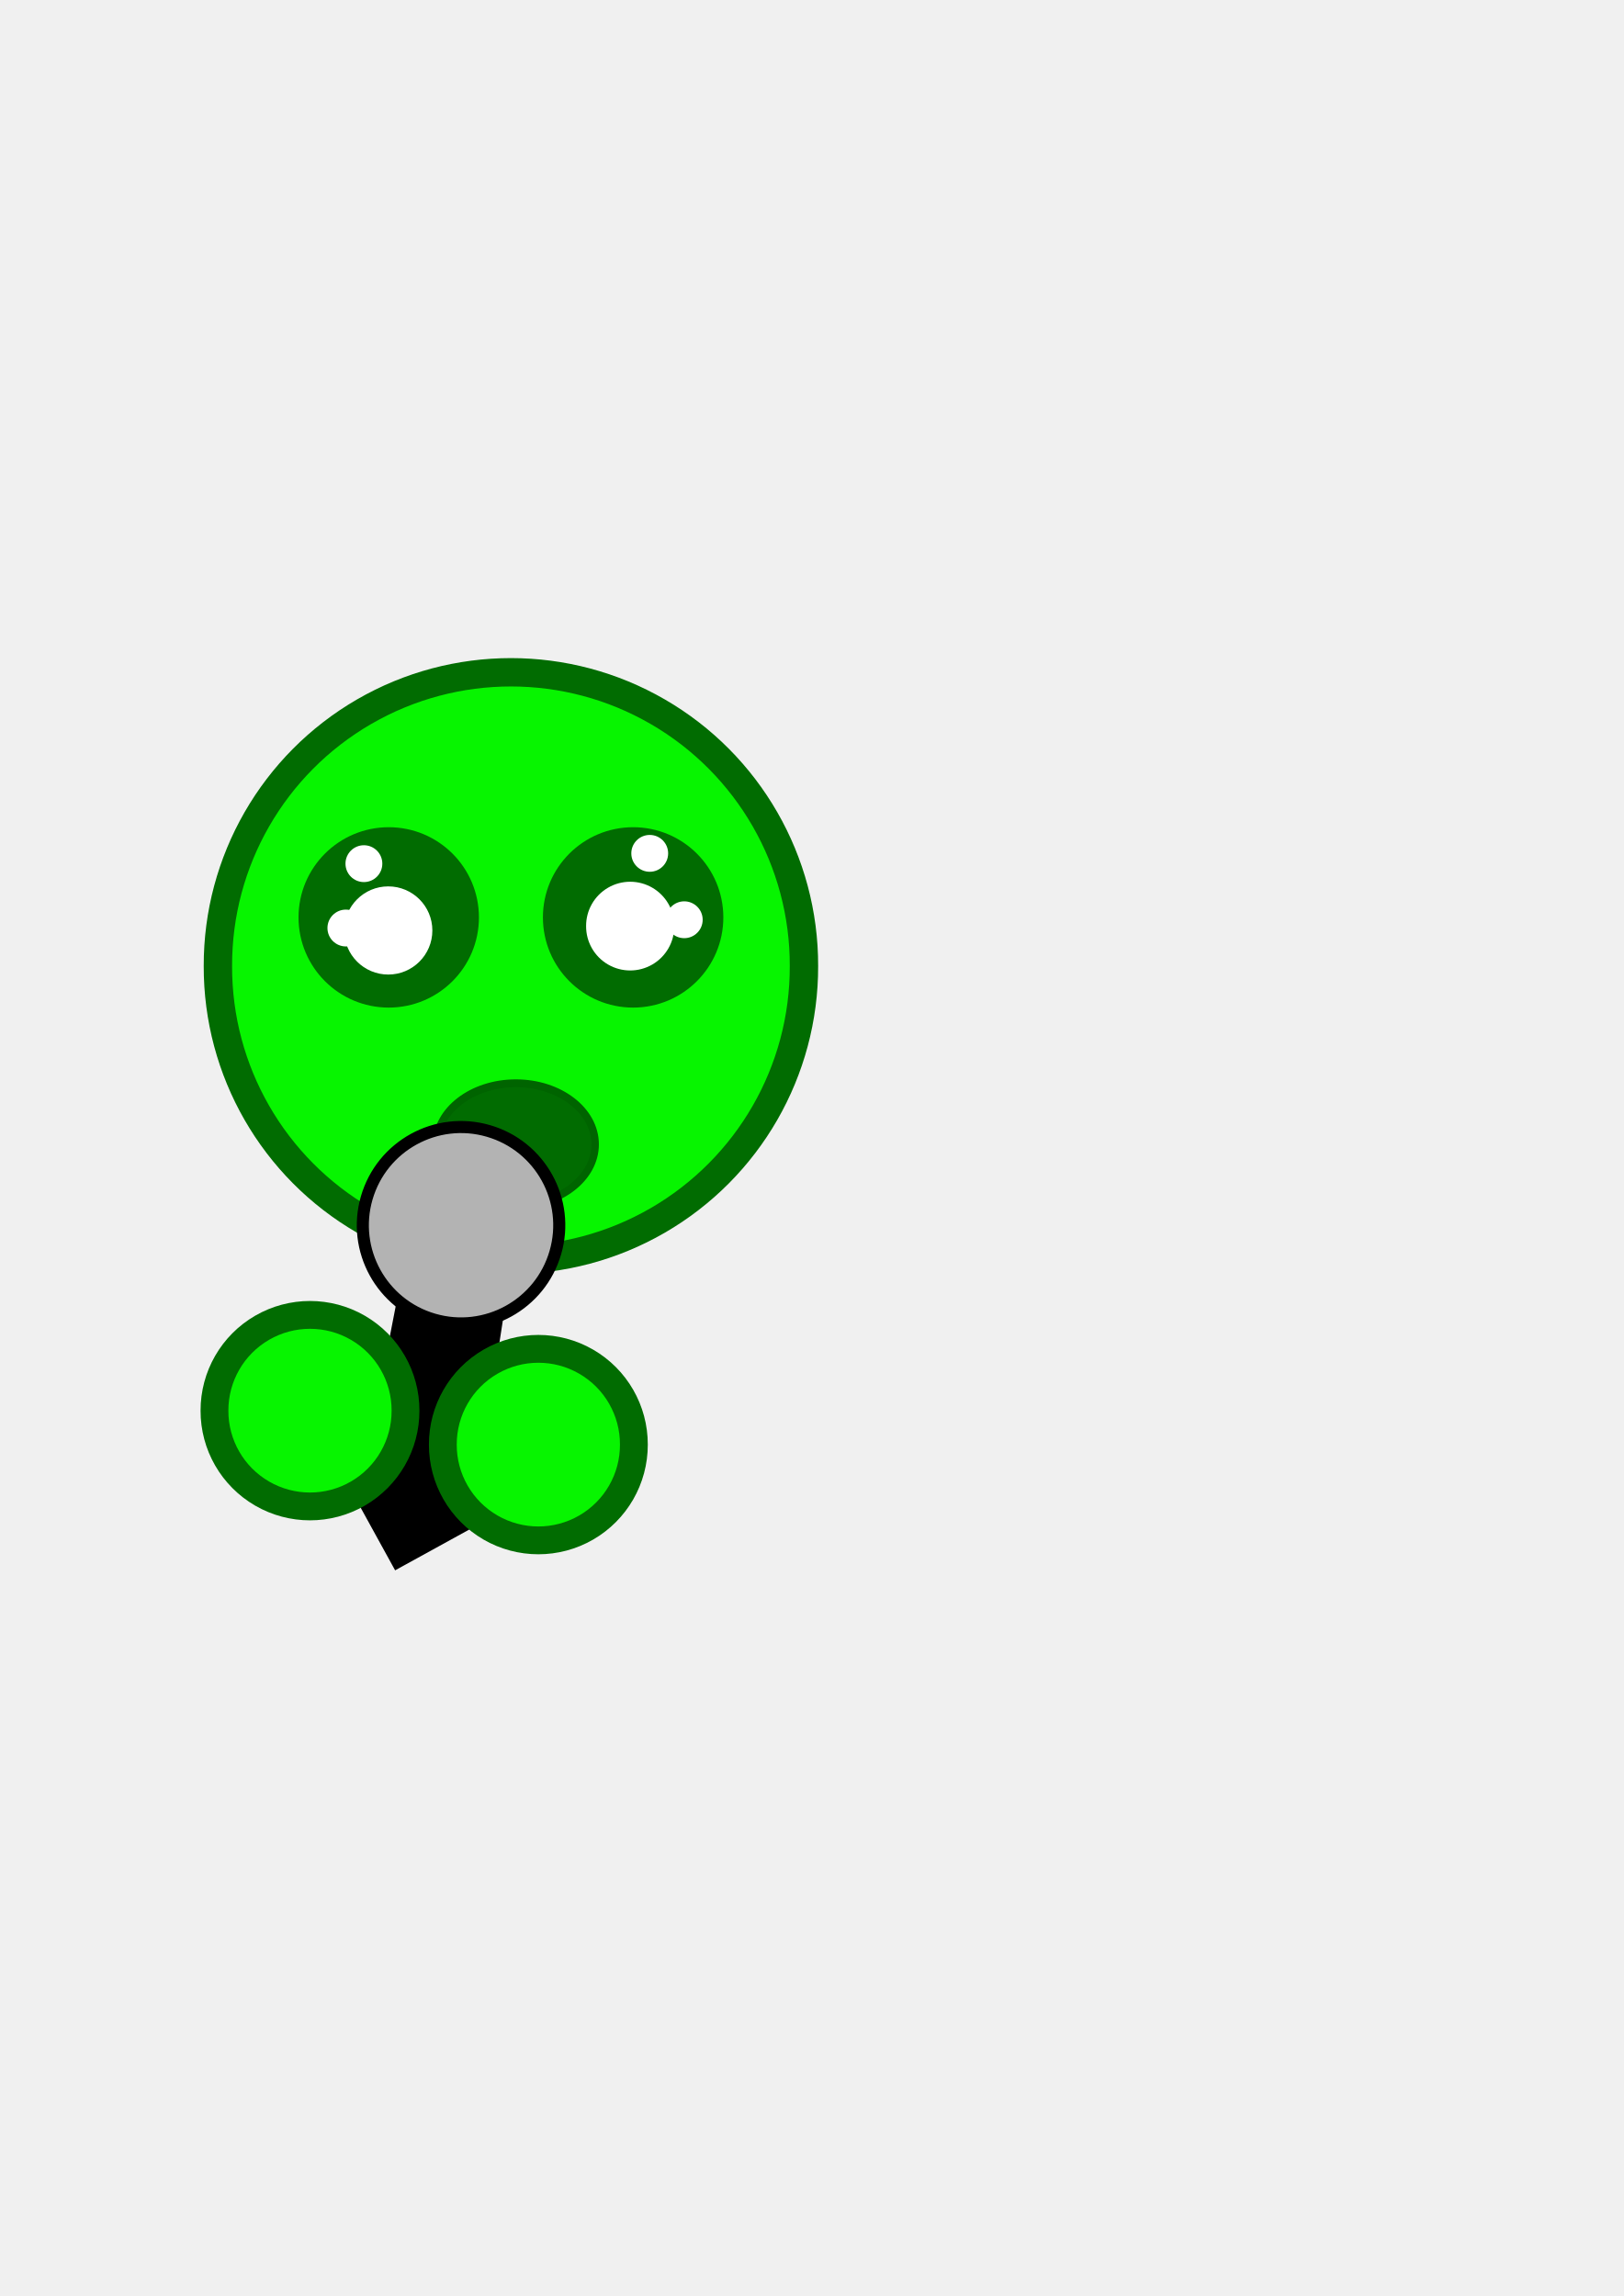
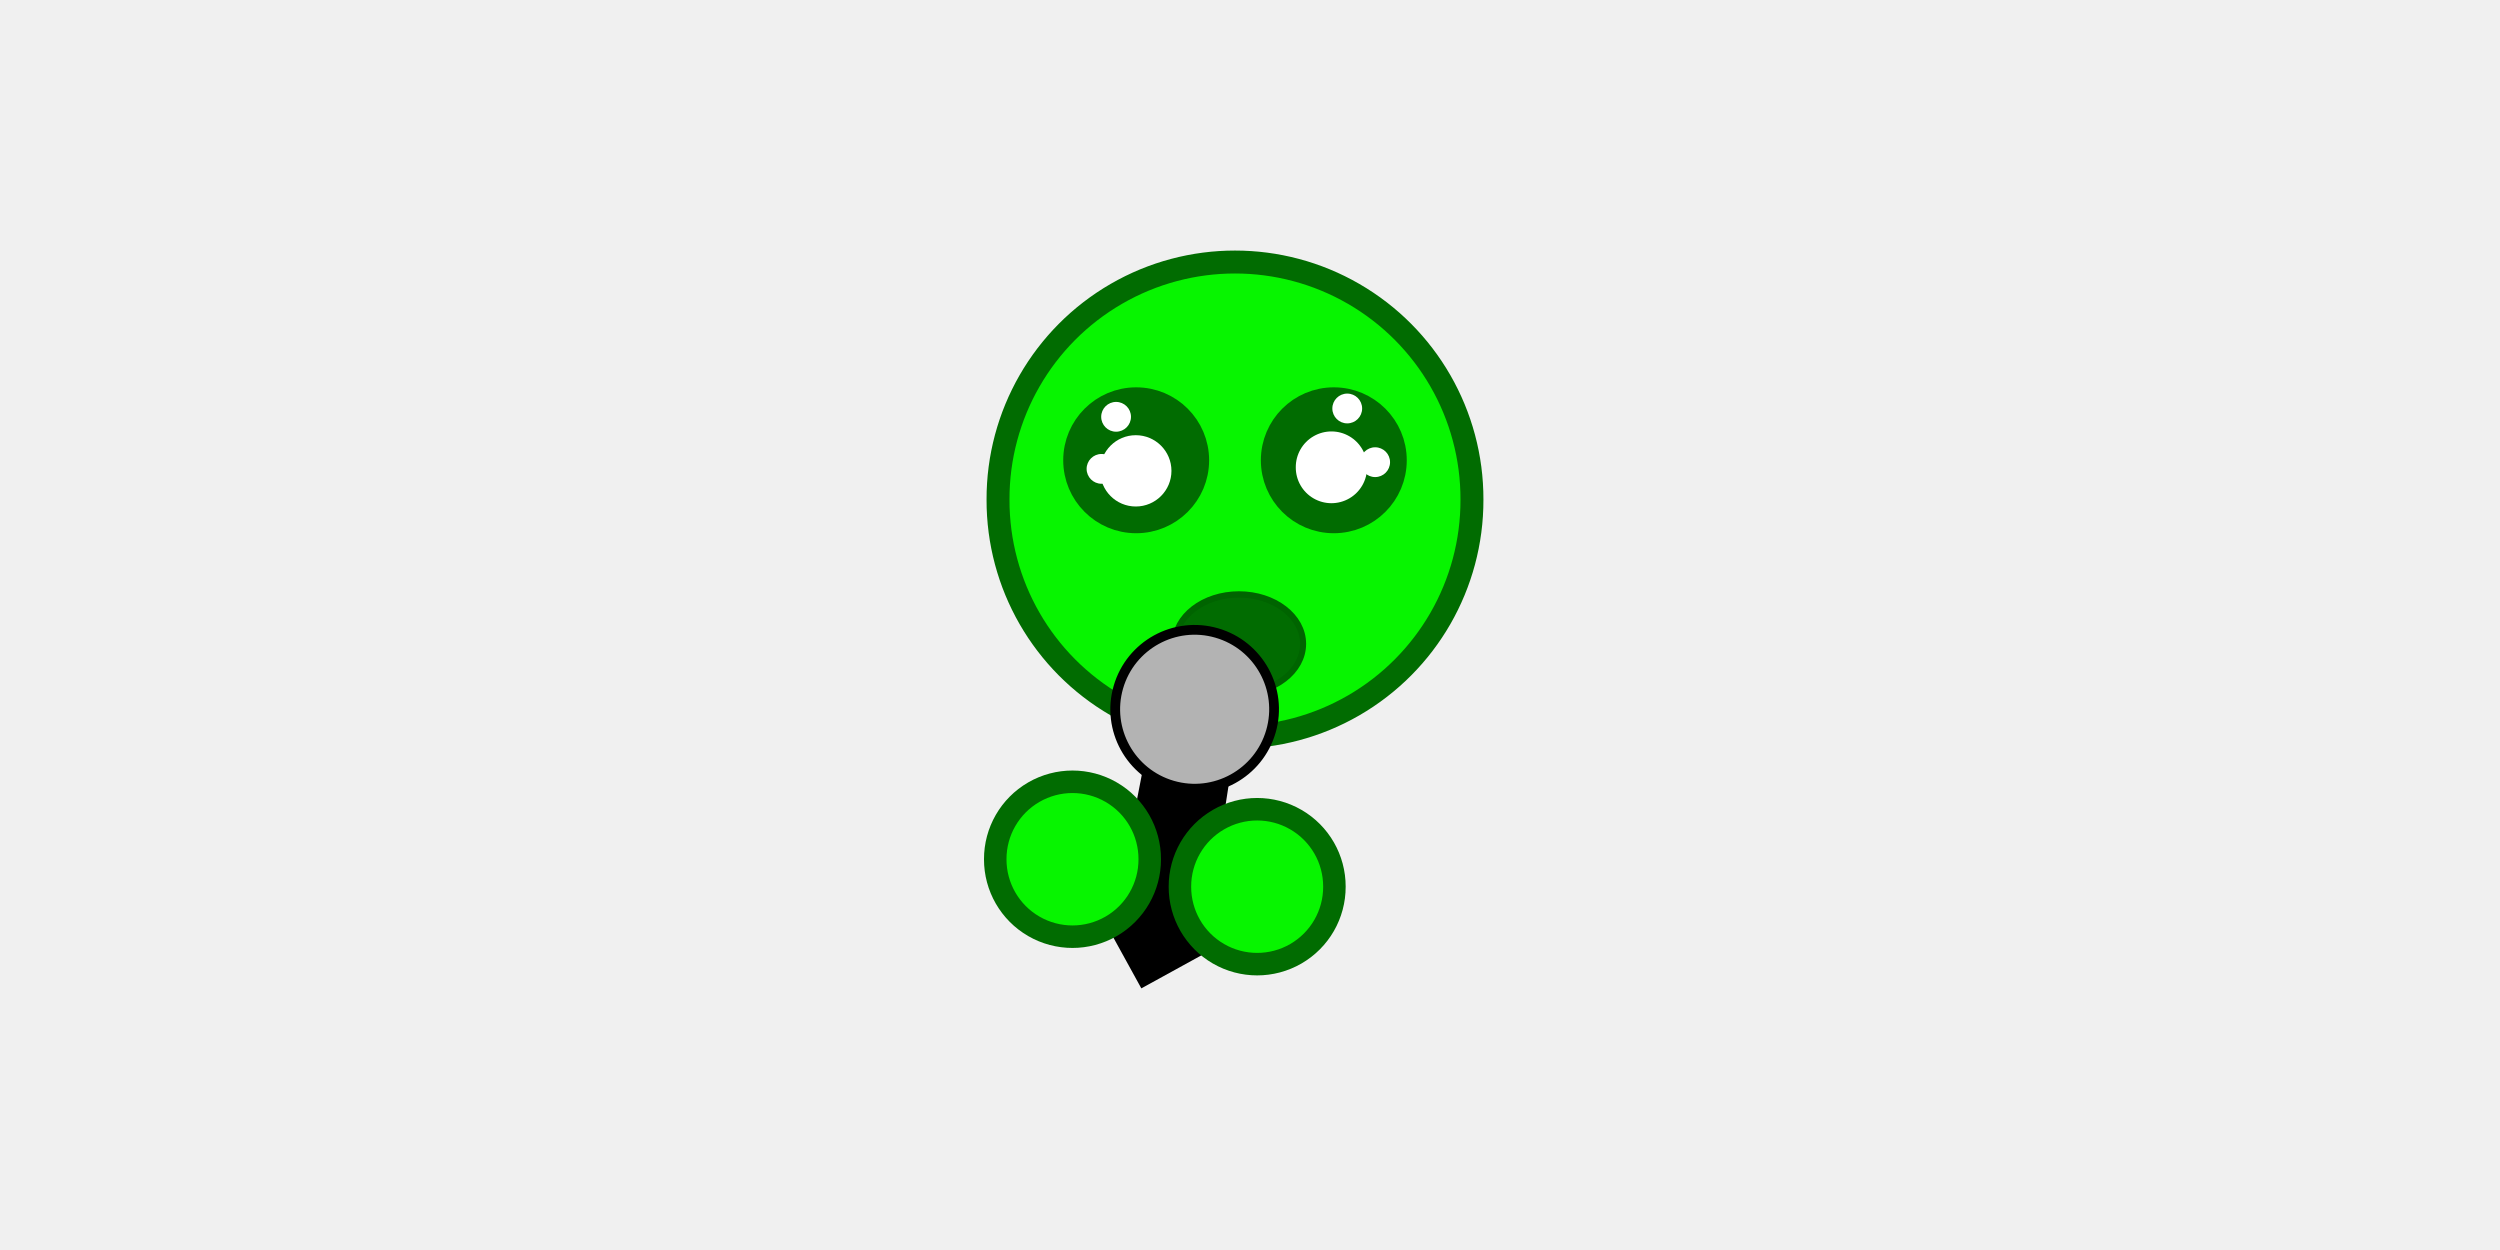
- <svg xmlns="http://www.w3.org/2000/svg" width="744.094" height="1052.362" id="svg2" version="1.1">
+ <svg xmlns="http://www.w3.org/2000/svg" width="600" height="300" id="svg2" version="1.1">
  <defs id="defs4" />
-   <g id="layer1">
-     <path style="fill:#07f500;fill-opacity:1;fill-rule:nonzero;stroke:#016c01;stroke-width:13;stroke-linecap:round;stroke-linejoin:miter;stroke-miterlimit:4;stroke-opacity:1;stroke-dasharray:none;stroke-dashoffset:0" id="path2985" d="m 531.429,343.791 a 134.286,134.286 0 1 1 -268.571,0 134.286,134.286 0 1 1 268.571,0 z" transform="translate(-163,99)" />
-     <g id="g3839" transform="translate(-166.1255,99)">
+   <g id="layer1" transform="translate(0,-752.3622)">
+     <path style="fill:#07f500;fill-opacity:1;fill-rule:nonzero;stroke:#016c01;stroke-width:13;stroke-linecap:round;stroke-linejoin:miter;stroke-miterlimit:4;stroke-opacity:1;stroke-dasharray:none;stroke-dashoffset:0" id="path2985" d="m 531.429,343.791 a 134.286,134.286 0 1 1 -268.571,0 134.286,134.286 0 1 1 268.571,0 z" transform="matrix(0.4235157,0,0,0.4235157,128.2012,726.6747)" />
+     <g id="g3839" transform="matrix(0.4235157,0,0,0.4235157,126.8775,726.6747)">
      <path transform="matrix(1.178731,0,0,1.178731,-83.44262,-70.27793)" d="m 391.429,332.362 c 0,15.78 -12.792,28.571 -28.571,28.571 -15.78,0 -28.571,-12.792 -28.571,-28.571 0,-15.78 12.792,-28.571 28.571,-28.571 15.78,0 28.571,12.792 28.571,28.571 z" id="path3763" style="fill:#016c01;fill-opacity:1;fill-rule:nonzero;stroke:#016c01;stroke-width:13;stroke-linecap:round;stroke-linejoin:miter;stroke-miterlimit:4;stroke-opacity:1;stroke-dasharray:none;stroke-dashoffset:0" />
      <path transform="matrix(0.8333333,0,0,-0.8333333,48.58834,601.7209)" d="m 378.807,329.093 c 0,13.389 -10.854,24.244 -24.244,24.244 -13.389,0 -24.244,-10.854 -24.244,-24.244 0,-13.389 10.854,-24.244 24.244,-24.244 13.389,0 24.244,10.854 24.244,24.244 z" id="path3819" style="fill:#ffffff;fill-opacity:1;fill-rule:nonzero;stroke:none" />
    </g>
-     <path transform="matrix(-1.178731,0,0,1.178731,717.8538,28.72207)" d="m 391.429,332.362 a 28.571,28.571 0 1 1 -57.143,0 28.571,28.571 0 1 1 57.143,0 z" id="path3847" style="fill:#016c01;fill-opacity:1;fill-rule:nonzero;stroke:#016c01;stroke-width:13;stroke-linecap:round;stroke-linejoin:miter;stroke-miterlimit:4;stroke-opacity:1;stroke-dasharray:none;stroke-dashoffset:0" />
-     <path transform="matrix(-0.8333333,0,0,-0.8333333,584.2665,698.7209)" d="m 378.807,329.093 a 24.244,24.244 0 1 1 -48.487,0 24.244,24.244 0 1 1 48.487,0 z" id="path3849" style="fill:#ffffff;fill-opacity:1;fill-rule:nonzero;stroke:none" />
-     <g id="g5163" transform="matrix(-1.668855,0,0,1.668855,437.3649,227.0662)">
+     <path transform="matrix(-0.4992111,0,0,0.4992111,501.2566,696.9109)" d="m 391.429,332.362 a 28.571,28.571 0 1 1 -57.143,0 28.571,28.571 0 1 1 57.143,0 z" id="path3847" style="fill:#016c01;fill-opacity:1;fill-rule:nonzero;stroke:#016c01;stroke-width:13;stroke-linecap:round;stroke-linejoin:miter;stroke-miterlimit:4;stroke-opacity:1;stroke-dasharray:none;stroke-dashoffset:0" />
+     <path transform="matrix(-0.3529297,0,0,-0.3529297,444.6803,980.6659)" d="m 378.807,329.093 a 24.244,24.244 0 1 1 -48.487,0 24.244,24.244 0 1 1 48.487,0 z" id="path3849" style="fill:#ffffff;fill-opacity:1;fill-rule:nonzero;stroke:none" />
+     <g id="g5163" transform="matrix(-0.7067863,0,0,0.7067863,382.4652,780.9127)">
      <path transform="matrix(-0.2086218,0,0,-0.2086218,236.1168,169.7961)" d="m 378.807,329.093 c 0,13.389 -10.854,24.244 -24.244,24.244 -13.389,0 -24.244,-10.854 -24.244,-24.244 0,-13.389 10.854,-24.244 24.244,-24.244 13.389,0 24.244,10.854 24.244,24.244 z" id="path5180" style="fill:#ffffff;fill-opacity:1;fill-rule:nonzero;stroke:none" />
      <path style="fill:#ffffff;fill-opacity:1;fill-rule:nonzero;stroke:none" id="path5182" d="m 378.807,329.093 c 0,13.389 -10.854,24.244 -24.244,24.244 -13.389,0 -24.244,-10.854 -24.244,-24.244 0,-13.389 10.854,-24.244 24.244,-24.244 13.389,0 24.244,10.854 24.244,24.244 z" transform="matrix(-0.2086218,0,0,-0.2086218,241.0665,187.4737)" />
      <path style="fill:#ffffff;fill-opacity:1;fill-rule:nonzero;stroke:none" id="path5184" d="m 378.807,329.093 c 0,13.389 -10.854,24.244 -24.244,24.244 -13.389,0 -24.244,-10.854 -24.244,-24.244 0,-13.389 10.854,-24.244 24.244,-24.244 13.389,0 24.244,10.854 24.244,24.244 z" transform="matrix(-0.2086218,0,0,-0.2086218,157.6279,166.9676)" />
      <path transform="matrix(-0.2086218,0,0,-0.2086218,148.1493,185.2015)" d="m 378.807,329.093 c 0,13.389 -10.854,24.244 -24.244,24.244 -13.389,0 -24.244,-10.854 -24.244,-24.244 0,-13.389 10.854,-24.244 24.244,-24.244 13.389,0 24.244,10.854 24.244,24.244 z" id="path5186" style="fill:#ffffff;fill-opacity:1;fill-rule:nonzero;stroke:none" />
    </g>
-     <path transform="matrix(1.713445,0,0,1.799559,452.0547,-5.178883)" d="m -104.652,294.344 a 21.213,15.556 0 1 1 -42.426,0 21.213,15.556 0 1 1 42.426,0 z" id="path4637-4" style="fill:#016c01;fill-opacity:1;fill-rule:nonzero;stroke:#006400;stroke-width:2;stroke-linecap:round;stroke-linejoin:miter;stroke-miterlimit:4;stroke-opacity:1;stroke-dasharray:none;stroke-dashoffset:0" />
-     <g transform="matrix(1.832014,0.5316323,-0.5316323,1.832014,469.645,-328.5462)" id="g5151">
+     <path transform="matrix(0.725671,0,0,0.7621417,388.6865,682.5533)" d="m -104.652,294.344 a 21.213,15.556 0 1 1 -42.426,0 21.213,15.556 0 1 1 42.426,0 z" id="path4637-4" style="fill:#016c01;fill-opacity:1;fill-rule:nonzero;stroke:#006400;stroke-width:2;stroke-linecap:round;stroke-linejoin:miter;stroke-miterlimit:4;stroke-opacity:1;stroke-dasharray:none;stroke-dashoffset:0" />
+     <g transform="matrix(0.7758866,0.2251546,-0.2251546,0.7758866,396.1363,545.6022)" id="g5151">
      <g transform="translate(28.25589,-31.90743)" id="g5153">
        <path id="path5155" d="m -38.77,526.174 5.657,62.225 12.728,12.728 14.142,-14.142 -8.485,-65.054 z" style="fill:#000000;stroke:#000000;stroke-width:1px;stroke-linecap:butt;stroke-linejoin:miter;stroke-opacity:1" />
        <path transform="matrix(1.450557,0,0,1.450557,177.8812,-256.8848)" d="m -125.865,534.053 c 0,8.982 -7.281,16.263 -16.263,16.263 -8.982,0 -16.263,-7.281 -16.263,-16.263 0,-8.982 7.281,-16.263 16.263,-16.263 8.982,0 16.263,7.281 16.263,16.263 z" id="path5157" style="fill:#b3b3b3;fill-opacity:1;fill-rule:nonzero;stroke:#000000;stroke-width:2;stroke-linecap:round;stroke-linejoin:miter;stroke-miterlimit:4;stroke-opacity:1;stroke-dasharray:none;stroke-dashoffset:0" />
      </g>
    </g>
-     <path d="m 531.429,343.791 a 134.286,134.286 0 1 1 -268.571,0 134.286,134.286 0 1 1 268.571,0 z" id="path5159" style="fill:#07f500;fill-opacity:1;fill-rule:nonzero;stroke:#016c01;stroke-width:39.112;stroke-linecap:round;stroke-linejoin:miter;stroke-miterlimit:4;stroke-opacity:1;stroke-dasharray:none;stroke-dashoffset:0" transform="matrix(0.3259834,0,0,0.3259834,12.59761,534.501)" />
-     <path transform="matrix(0.3259834,0,0,0.3259834,117.2494,550.0573)" style="fill:#07f500;fill-opacity:1;fill-rule:nonzero;stroke:#016c01;stroke-width:39.112;stroke-linecap:round;stroke-linejoin:miter;stroke-miterlimit:4;stroke-opacity:1;stroke-dasharray:none;stroke-dashoffset:0" id="path5161" d="m 531.429,343.791 a 134.286,134.286 0 1 1 -268.571,0 134.286,134.286 0 1 1 268.571,0 z" />
+     <path d="m 531.429,343.791 a 134.286,134.286 0 1 1 -268.571,0 134.286,134.286 0 1 1 268.571,0 z" id="path5159" style="fill:#07f500;fill-opacity:1;fill-rule:nonzero;stroke:#016c01;stroke-width:39.112;stroke-linecap:round;stroke-linejoin:miter;stroke-miterlimit:4;stroke-opacity:1;stroke-dasharray:none;stroke-dashoffset:0" transform="matrix(0.1380591,0,0,0.1380591,202.5695,911.1162)" />
+     <path transform="matrix(0.1380591,0,0,0.1380591,246.8912,917.7046)" style="fill:#07f500;fill-opacity:1;fill-rule:nonzero;stroke:#016c01;stroke-width:39.112;stroke-linecap:round;stroke-linejoin:miter;stroke-miterlimit:4;stroke-opacity:1;stroke-dasharray:none;stroke-dashoffset:0" id="path5161" d="m 531.429,343.791 a 134.286,134.286 0 1 1 -268.571,0 134.286,134.286 0 1 1 268.571,0 z" />
  </g>
</svg>
